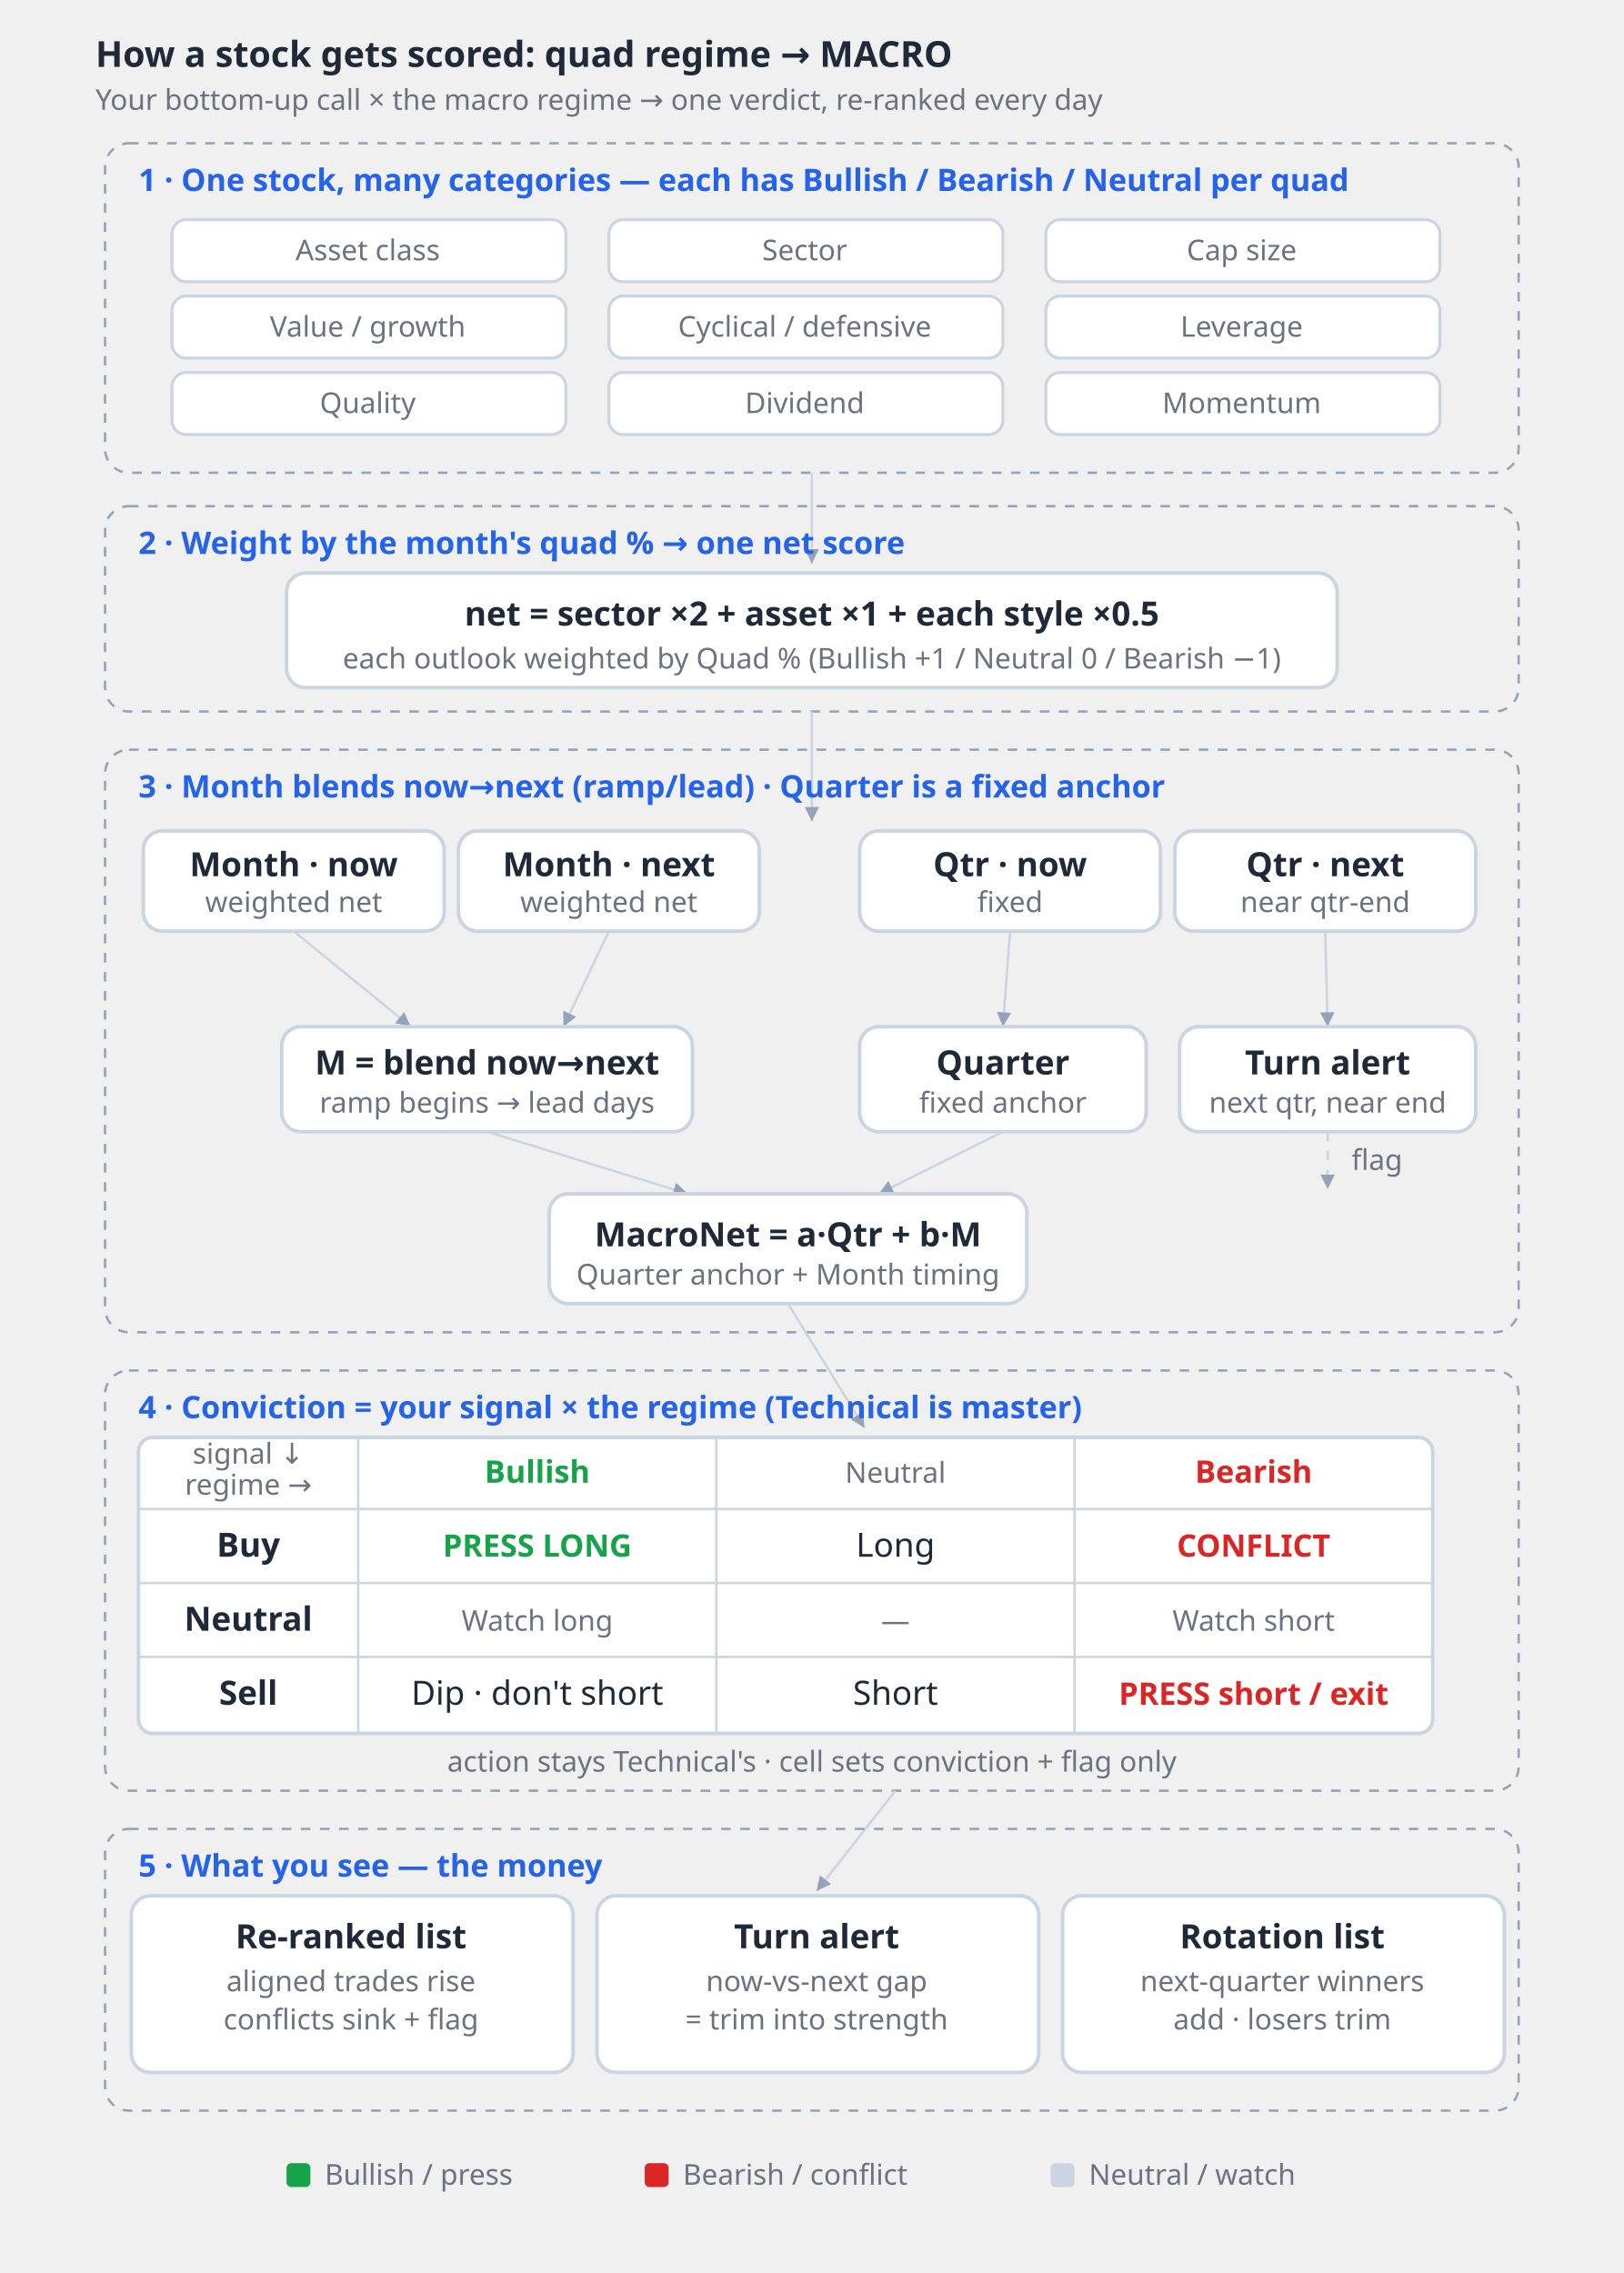
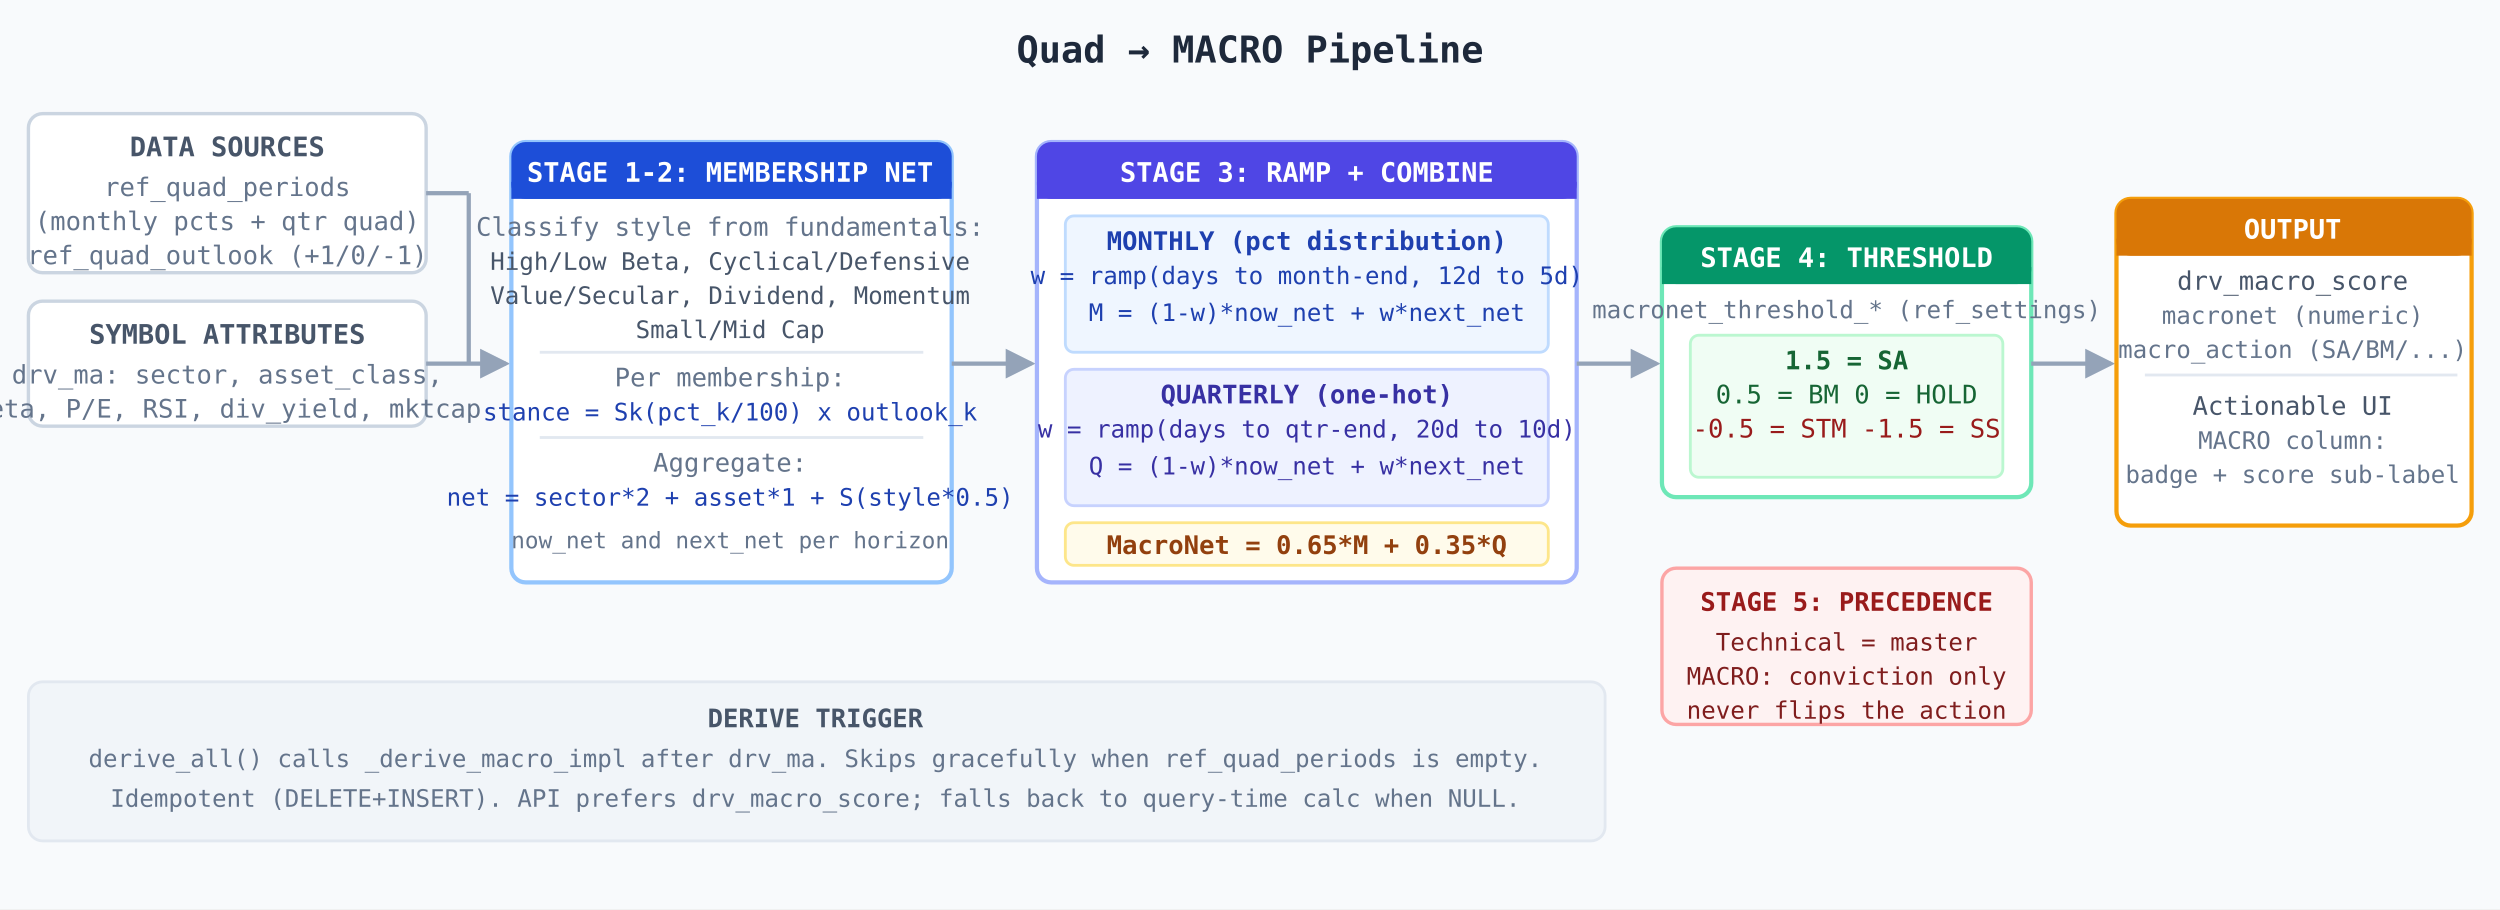
- <svg xmlns="http://www.w3.org/2000/svg" width="100%" viewBox="0 0 680 952" role="img">
+ <svg xmlns="http://www.w3.org/2000/svg" viewBox="0 0 880 320" font-family="ui-monospace,monospace" font-size="11">
+   <rect width="880" height="320" fill="#f8fafc" />
+   <text x="440" y="22" text-anchor="middle" font-size="13" font-weight="700" fill="#1e293b">Quad → MACRO Pipeline</text>
+   <rect x="10" y="40" width="140" height="56" rx="5" fill="#fff" stroke="#cbd5e1" stroke-width="1.2" />
+   <text x="80" y="55" text-anchor="middle" fill="#475569" font-weight="700" font-size="9.5">DATA SOURCES</text>
+   <text x="80" y="69" text-anchor="middle" fill="#64748b" font-size="9">ref_quad_periods</text>
+   <text x="80" y="81" text-anchor="middle" fill="#64748b" font-size="9">(monthly pcts + qtr quad)</text>
+   <text x="80" y="93" text-anchor="middle" fill="#64748b" font-size="9">ref_quad_outlook (+1/0/-1)</text>
+   <rect x="10" y="106" width="140" height="44" rx="5" fill="#fff" stroke="#cbd5e1" stroke-width="1.2" />
+   <text x="80" y="121" text-anchor="middle" fill="#475569" font-weight="700" font-size="9.5">SYMBOL ATTRIBUTES</text>
+   <text x="80" y="135" text-anchor="middle" fill="#64748b" font-size="9">drv_ma: sector, asset_class,</text>
+   <text x="80" y="147" text-anchor="middle" fill="#64748b" font-size="9">beta, P/E, RSI, div_yield, mktcap</text>
+   <line x1="150" y1="68" x2="165" y2="68" stroke="#94a3b8" stroke-width="1.5" />
+   <line x1="165" y1="68" x2="165" y2="128" stroke="#94a3b8" stroke-width="1.5" />
+   <line x1="150" y1="128" x2="178" y2="128" stroke="#94a3b8" stroke-width="1.5" marker-end="url(#arr)" />
+   <rect x="180" y="50" width="155" height="155" rx="5" fill="#fff" stroke="#93c5fd" stroke-width="1.5" />
+   <rect x="180" y="50" width="155" height="20" rx="5" fill="#1d4ed8" />
+   <rect x="180" y="64" width="155" height="6" fill="#1d4ed8" />
+   <text x="257" y="64" text-anchor="middle" fill="#fff" font-weight="700" font-size="9.5">STAGE 1-2: MEMBERSHIP NET</text>
+   <text x="257" y="83" text-anchor="middle" fill="#64748b" font-size="9">Classify style from fundamentals:</text>
+   <text x="257" y="95" text-anchor="middle" fill="#475569" font-size="8.5">High/Low Beta, Cyclical/Defensive</text>
+   <text x="257" y="107" text-anchor="middle" fill="#475569" font-size="8.5">Value/Secular, Dividend, Momentum</text>
+   <text x="257" y="119" text-anchor="middle" fill="#475569" font-size="8.5">Small/Mid Cap</text>
+   <line x1="190" y1="124" x2="325" y2="124" stroke="#e2e8f0" />
+   <text x="257" y="136" text-anchor="middle" fill="#64748b" font-size="9">Per membership:</text>
+   <text x="257" y="148" text-anchor="middle" fill="#1e40af" font-size="8.5">stance = Sk(pct_k/100) x outlook_k</text>
+   <line x1="190" y1="154" x2="325" y2="154" stroke="#e2e8f0" />
+   <text x="257" y="166" text-anchor="middle" fill="#64748b" font-size="9">Aggregate:</text>
+   <text x="257" y="178" text-anchor="middle" fill="#1e40af" font-size="8.5">net = sector*2 + asset*1 + S(style*0.5)</text>
+   <text x="257" y="193" text-anchor="middle" fill="#64748b" font-size="8">now_net and next_net per horizon</text>
+   <line x1="335" y1="128" x2="363" y2="128" stroke="#94a3b8" stroke-width="1.5" marker-end="url(#arr)" />
+   <rect x="365" y="50" width="190" height="155" rx="5" fill="#fff" stroke="#a5b4fc" stroke-width="1.5" />
+   <rect x="365" y="50" width="190" height="20" rx="5" fill="#4f46e5" />
+   <rect x="365" y="64" width="190" height="6" fill="#4f46e5" />
+   <text x="460" y="64" text-anchor="middle" fill="#fff" font-weight="700" font-size="9.5">STAGE 3: RAMP + COMBINE</text>
+   <rect x="375" y="76" width="170" height="48" rx="3" fill="#eff6ff" stroke="#bfdbfe" />
+   <text x="460" y="88" text-anchor="middle" fill="#1e40af" font-weight="600" font-size="9">MONTHLY (pct distribution)</text>
+   <text x="460" y="100" text-anchor="middle" fill="#1e40af" font-size="8.5">w = ramp(days to month-end, 12d to 5d)</text>
+   <text x="460" y="113" text-anchor="middle" fill="#1e40af" font-size="8.5">M = (1-w)*now_net + w*next_net</text>
+   <rect x="375" y="130" width="170" height="48" rx="3" fill="#eef2ff" stroke="#c7d2fe" />
+   <text x="460" y="142" text-anchor="middle" fill="#3730a3" font-weight="600" font-size="9">QUARTERLY (one-hot)</text>
+   <text x="460" y="154" text-anchor="middle" fill="#3730a3" font-size="8.5">w = ramp(days to qtr-end, 20d to 10d)</text>
+   <text x="460" y="167" text-anchor="middle" fill="#3730a3" font-size="8.5">Q = (1-w)*now_net + w*next_net</text>
+   <rect x="375" y="184" width="170" height="15" rx="3" fill="#fffbeb" stroke="#fde68a" />
+   <text x="460" y="195" text-anchor="middle" fill="#92400e" font-weight="700" font-size="9">MacroNet = 0.65*M + 0.35*Q</text>
+   <line x1="555" y1="128" x2="583" y2="128" stroke="#94a3b8" stroke-width="1.5" marker-end="url(#arr)" />
+   <rect x="585" y="80" width="130" height="95" rx="5" fill="#fff" stroke="#6ee7b7" stroke-width="1.5" />
+   <rect x="585" y="80" width="130" height="20" rx="5" fill="#059669" />
+   <rect x="585" y="94" width="130" height="6" fill="#059669" />
+   <text x="650" y="94" text-anchor="middle" fill="#fff" font-weight="700" font-size="9.5">STAGE 4: THRESHOLD</text>
+   <text x="650" y="112" text-anchor="middle" fill="#64748b" font-size="8.5">macronet_threshold_* (ref_settings)</text>
+   <rect x="595" y="118" width="110" height="50" rx="3" fill="#f0fdf4" stroke="#bbf7d0" />
+   <text x="650" y="130" text-anchor="middle" fill="#166534" font-weight="700" font-size="9">1.5 = SA</text>
+   <text x="650" y="142" text-anchor="middle" fill="#166534" font-size="9">0.5 = BM   0 = HOLD</text>
+   <text x="650" y="154" text-anchor="middle" fill="#991b1b" font-size="9">-0.5 = STM   -1.5 = SS</text>
+   <line x1="715" y1="128" x2="743" y2="128" stroke="#94a3b8" stroke-width="1.5" marker-end="url(#arr)" />
+   <rect x="745" y="70" width="125" height="115" rx="5" fill="#fff" stroke="#f59e0b" stroke-width="1.5" />
+   <rect x="745" y="70" width="125" height="20" rx="5" fill="#d97706" />
+   <rect x="745" y="84" width="125" height="6" fill="#d97706" />
+   <text x="807" y="84" text-anchor="middle" fill="#fff" font-weight="700" font-size="9.5">OUTPUT</text>
+   <text x="807" y="102" text-anchor="middle" fill="#475569" font-size="9">drv_macro_score</text>
+   <text x="807" y="114" text-anchor="middle" fill="#64748b" font-size="8.5">macronet (numeric)</text>
+   <text x="807" y="126" text-anchor="middle" fill="#64748b" font-size="8.5">macro_action (SA/BM/...)</text>
+   <line x1="755" y1="132" x2="865" y2="132" stroke="#e2e8f0" />
+   <text x="807" y="146" text-anchor="middle" fill="#475569" font-size="9">Actionable UI</text>
+   <text x="807" y="158" text-anchor="middle" fill="#64748b" font-size="8.5">MACRO column:</text>
+   <text x="807" y="170" text-anchor="middle" fill="#64748b" font-size="8.5">badge + score sub-label</text>
+   <rect x="585" y="200" width="130" height="55" rx="5" fill="#fef2f2" stroke="#fca5a5" stroke-width="1.2" />
+   <text x="650" y="215" text-anchor="middle" fill="#991b1b" font-weight="700" font-size="9">STAGE 5: PRECEDENCE</text>
+   <text x="650" y="229" text-anchor="middle" fill="#7f1d1d" font-size="8.5">Technical = master</text>
+   <text x="650" y="241" text-anchor="middle" fill="#7f1d1d" font-size="8.5">MACRO: conviction only</text>
+   <text x="650" y="253" text-anchor="middle" fill="#7f1d1d" font-size="8.5">never flips the action</text>
+   <rect x="10" y="240" width="555" height="56" rx="5" fill="#f1f5f9" stroke="#e2e8f0" />
+   <text x="287" y="256" text-anchor="middle" fill="#475569" font-weight="700" font-size="9">DERIVE TRIGGER</text>
+   <text x="287" y="270" text-anchor="middle" fill="#64748b" font-size="8.5">derive_all() calls _derive_macro_impl after drv_ma. Skips gracefully when ref_quad_periods is empty.</text>
+   <text x="287" y="284" text-anchor="middle" fill="#64748b" font-size="8.5">Idempotent (DELETE+INSERT). API prefers drv_macro_score; falls back to query-time calc when NULL.</text>
  <defs>
-     <marker id="ar" markerWidth="9" markerHeight="9" refX="6" refY="3" orient="auto">
-       <path d="M0,0 L6,3 L0,6 z" fill="#94a3b8" />
+     <marker id="arr" markerWidth="7" markerHeight="7" refX="6" refY="3.5" orient="auto">
+       <path d="M0,0 L7,3.5 L0,7 Z" fill="#94a3b8" />
    </marker>
-     <style>
- .t{font:14px system-ui,sans-serif;fill:#1f2937}
- .th{font:600 14px system-ui,sans-serif;fill:#1f2937}
- .ts{font:12px system-ui,sans-serif;fill:#6b7280}
- .lab{font:600 13px system-ui,sans-serif;fill:#2563eb}
- .bull{font:600 13px system-ui,sans-serif;fill:#16a34a}
- .bear{font:600 13px system-ui,sans-serif;fill:#dc2626}
- .reg{fill:none;stroke:#94a3b8;stroke-dasharray:4 4}
- .box{fill:#ffffff;stroke:#cbd5e1;stroke-width:1.5}
- .chip{fill:#ffffff;stroke:#cbd5e1;stroke-width:1.25}
- .gl{stroke:#cbd5e1;stroke-width:1}
- </style>
  </defs>
-   <text class="th" x="40" y="28" style="font-size:15px">How a stock gets scored: quad regime → MACRO</text>
-   <text class="ts" x="40" y="46">Your bottom-up call × the macro regime → one verdict, re-ranked every day</text>
-   <rect class="reg" x="44" y="60" width="592" height="138" rx="10" />
-   <text class="lab" x="58" y="80">1 · One stock, many categories — each has Bullish / Bearish / Neutral per quad</text>
-   <rect class="chip" x="72" y="92" width="165" height="26" rx="6" />
-   <text class="ts" x="154" y="109" text-anchor="middle">Asset class</text>
-   <rect class="chip" x="255" y="92" width="165" height="26" rx="6" />
-   <text class="ts" x="337" y="109" text-anchor="middle">Sector</text>
-   <rect class="chip" x="438" y="92" width="165" height="26" rx="6" />
-   <text class="ts" x="520" y="109" text-anchor="middle">Cap size</text>
-   <rect class="chip" x="72" y="124" width="165" height="26" rx="6" />
-   <text class="ts" x="154" y="141" text-anchor="middle">Value / growth</text>
-   <rect class="chip" x="255" y="124" width="165" height="26" rx="6" />
-   <text class="ts" x="337" y="141" text-anchor="middle">Cyclical / defensive</text>
-   <rect class="chip" x="438" y="124" width="165" height="26" rx="6" />
-   <text class="ts" x="520" y="141" text-anchor="middle">Leverage</text>
-   <rect class="chip" x="72" y="156" width="165" height="26" rx="6" />
-   <text class="ts" x="154" y="173" text-anchor="middle">Quality</text>
-   <rect class="chip" x="255" y="156" width="165" height="26" rx="6" />
-   <text class="ts" x="337" y="173" text-anchor="middle">Dividend</text>
-   <rect class="chip" x="438" y="156" width="165" height="26" rx="6" />
-   <text class="ts" x="520" y="173" text-anchor="middle">Momentum</text>
-   <line x1="340" y1="198" x2="340" y2="236" class="gl" marker-end="url(#ar)" />
-   <rect class="reg" x="44" y="212" width="592" height="86" rx="10" />
-   <text class="lab" x="58" y="232">2 · Weight by the month's quad % → one net score</text>
-   <rect class="box" x="120" y="240" width="440" height="48" rx="8" />
-   <text class="th" x="340" y="262" text-anchor="middle">net = sector ×2 + asset ×1 + each style ×0.5</text>
-   <text class="ts" x="340" y="280" text-anchor="middle">each outlook weighted by Quad % (Bullish +1 / Neutral 0 / Bearish −1)</text>
-   <line x1="340" y1="298" x2="340" y2="344" class="gl" marker-end="url(#ar)" />
-   <rect class="reg" x="44" y="314" width="592" height="244" rx="10" />
-   <text class="lab" x="58" y="334">3 · Month blends now→next (ramp/lead) · Quarter is a fixed anchor</text>
-   <rect class="box" x="60" y="348" width="126" height="42" rx="8" />
-   <text class="th" x="123" y="367" text-anchor="middle">Month · now</text>
-   <text class="ts" x="123" y="382" text-anchor="middle">weighted net</text>
-   <rect class="box" x="192" y="348" width="126" height="42" rx="8" />
-   <text class="th" x="255" y="367" text-anchor="middle">Month · next</text>
-   <text class="ts" x="255" y="382" text-anchor="middle">weighted net</text>
-   <rect class="box" x="360" y="348" width="126" height="42" rx="8" />
-   <text class="th" x="423" y="367" text-anchor="middle">Qtr · now</text>
-   <text class="ts" x="423" y="382" text-anchor="middle">fixed</text>
-   <rect class="box" x="492" y="348" width="126" height="42" rx="8" />
-   <text class="th" x="555" y="367" text-anchor="middle">Qtr · next</text>
-   <text class="ts" x="555" y="382" text-anchor="middle">near qtr-end</text>
-   <line x1="123" y1="390" x2="172" y2="430" class="gl" marker-end="url(#ar)" />
-   <line x1="255" y1="390" x2="236" y2="430" class="gl" marker-end="url(#ar)" />
-   <line x1="423" y1="390" x2="420" y2="430" class="gl" marker-end="url(#ar)" />
-   <line x1="555" y1="390" x2="556" y2="430" class="gl" marker-end="url(#ar)" />
-   <rect class="box" x="118" y="430" width="172" height="44" rx="8" />
-   <text class="th" x="204" y="450" text-anchor="middle">M = blend now→next</text>
-   <text class="ts" x="204" y="466" text-anchor="middle">ramp begins → lead days</text>
-   <rect class="box" x="360" y="430" width="120" height="44" rx="8" />
-   <text class="th" x="420" y="450" text-anchor="middle">Quarter</text>
-   <text class="ts" x="420" y="466" text-anchor="middle">fixed anchor</text>
-   <rect class="box" x="494" y="430" width="124" height="44" rx="8" stroke="#d97706" />
-   <text class="th" x="556" y="450" text-anchor="middle">Turn alert</text>
-   <text class="ts" x="556" y="466" text-anchor="middle">next qtr, near end</text>
-   <line x1="204" y1="474" x2="288" y2="500" class="gl" marker-end="url(#ar)" />
-   <line x1="420" y1="474" x2="368" y2="500" class="gl" marker-end="url(#ar)" />
-   <line x1="556" y1="474" x2="556" y2="498" class="gl" stroke-dasharray="4 4" marker-end="url(#ar)" />
-   <text class="ts" x="566" y="490" text-anchor="start" fill="#d97706">flag</text>
-   <rect class="box" x="230" y="500" width="200" height="46" rx="8" stroke="#2563eb" />
-   <text class="th" x="330" y="522" text-anchor="middle">MacroNet = a·Qtr + b·M</text>
-   <text class="ts" x="330" y="538" text-anchor="middle">Quarter anchor + Month timing</text>
-   <line x1="330" y1="546" x2="362" y2="598" class="gl" marker-end="url(#ar)" />
-   <rect class="reg" x="44" y="574" width="592" height="176" rx="10" />
-   <text class="lab" x="58" y="594">4 · Conviction = your signal × the regime (Technical is master)</text>
-   <rect class="box" x="58" y="602" width="542" height="124" rx="6" fill="none" />
-   <line x1="150" y1="602" x2="150" y2="726" class="gl" />
-   <line x1="300" y1="602" x2="300" y2="726" class="gl" />
-   <line x1="450" y1="602" x2="450" y2="726" class="gl" />
-   <line x1="58" y1="632" x2="600" y2="632" class="gl" />
-   <line x1="58" y1="663" x2="600" y2="663" class="gl" />
-   <line x1="58" y1="694" x2="600" y2="694" class="gl" />
-   <text class="ts" x="104" y="613" text-anchor="middle">signal ↓</text>
-   <text class="ts" x="104" y="626" text-anchor="middle">regime →</text>
-   <text class="bull" x="225" y="621" text-anchor="middle">Bullish</text>
-   <text class="ts" x="375" y="621" text-anchor="middle">Neutral</text>
-   <text class="bear" x="525" y="621" text-anchor="middle">Bearish</text>
-   <text class="th" x="104" y="652" text-anchor="middle">Buy</text>
-   <text class="th" x="104" y="683" text-anchor="middle">Neutral</text>
-   <text class="th" x="104" y="714" text-anchor="middle">Sell</text>
-   <text class="bull" x="225" y="652" text-anchor="middle">PRESS LONG</text>
-   <text class="t" x="375" y="652" text-anchor="middle">Long</text>
-   <text class="bear" x="525" y="652" text-anchor="middle">CONFLICT</text>
-   <text class="ts" x="225" y="683" text-anchor="middle">Watch long</text>
-   <text class="ts" x="375" y="683" text-anchor="middle">—</text>
-   <text class="ts" x="525" y="683" text-anchor="middle">Watch short</text>
-   <text class="t" x="225" y="714" text-anchor="middle">Dip · don't short</text>
-   <text class="t" x="375" y="714" text-anchor="middle">Short</text>
-   <text class="bear" x="525" y="714" text-anchor="middle">PRESS short / exit</text>
-   <text class="ts" x="340" y="742" text-anchor="middle">action stays Technical's · cell sets conviction + flag only</text>
-   <line x1="375" y1="750" x2="342" y2="792" class="gl" marker-end="url(#ar)" />
-   <rect class="reg" x="44" y="766" width="592" height="118" rx="10" />
-   <text class="lab" x="58" y="786">5 · What you see — the money</text>
-   <rect class="box" x="55" y="794" width="185" height="74" rx="8" />
-   <text class="th" x="147" y="816" text-anchor="middle">Re-ranked list</text>
-   <text class="ts" x="147" y="834" text-anchor="middle">aligned trades rise</text>
-   <text class="ts" x="147" y="850" text-anchor="middle">conflicts sink + flag</text>
-   <rect class="box" x="250" y="794" width="185" height="74" rx="8" />
-   <text class="th" x="342" y="816" text-anchor="middle">Turn alert</text>
-   <text class="ts" x="342" y="834" text-anchor="middle">now-vs-next gap</text>
-   <text class="ts" x="342" y="850" text-anchor="middle">= trim into strength</text>
-   <rect class="box" x="445" y="794" width="185" height="74" rx="8" />
-   <text class="th" x="537" y="816" text-anchor="middle">Rotation list</text>
-   <text class="ts" x="537" y="834" text-anchor="middle">next-quarter winners</text>
-   <text class="ts" x="537" y="850" text-anchor="middle">add · losers trim</text>
-   <rect x="120" y="906" width="10" height="10" rx="2" fill="#16a34a" />
-   <text class="ts" x="136" y="915">Bullish / press</text>
-   <rect x="270" y="906" width="10" height="10" rx="2" fill="#dc2626" />
-   <text class="ts" x="286" y="915">Bearish / conflict</text>
-   <rect x="440" y="906" width="10" height="10" rx="2" fill="#cbd5e1" />
-   <text class="ts" x="456" y="915">Neutral / watch</text>
</svg>
